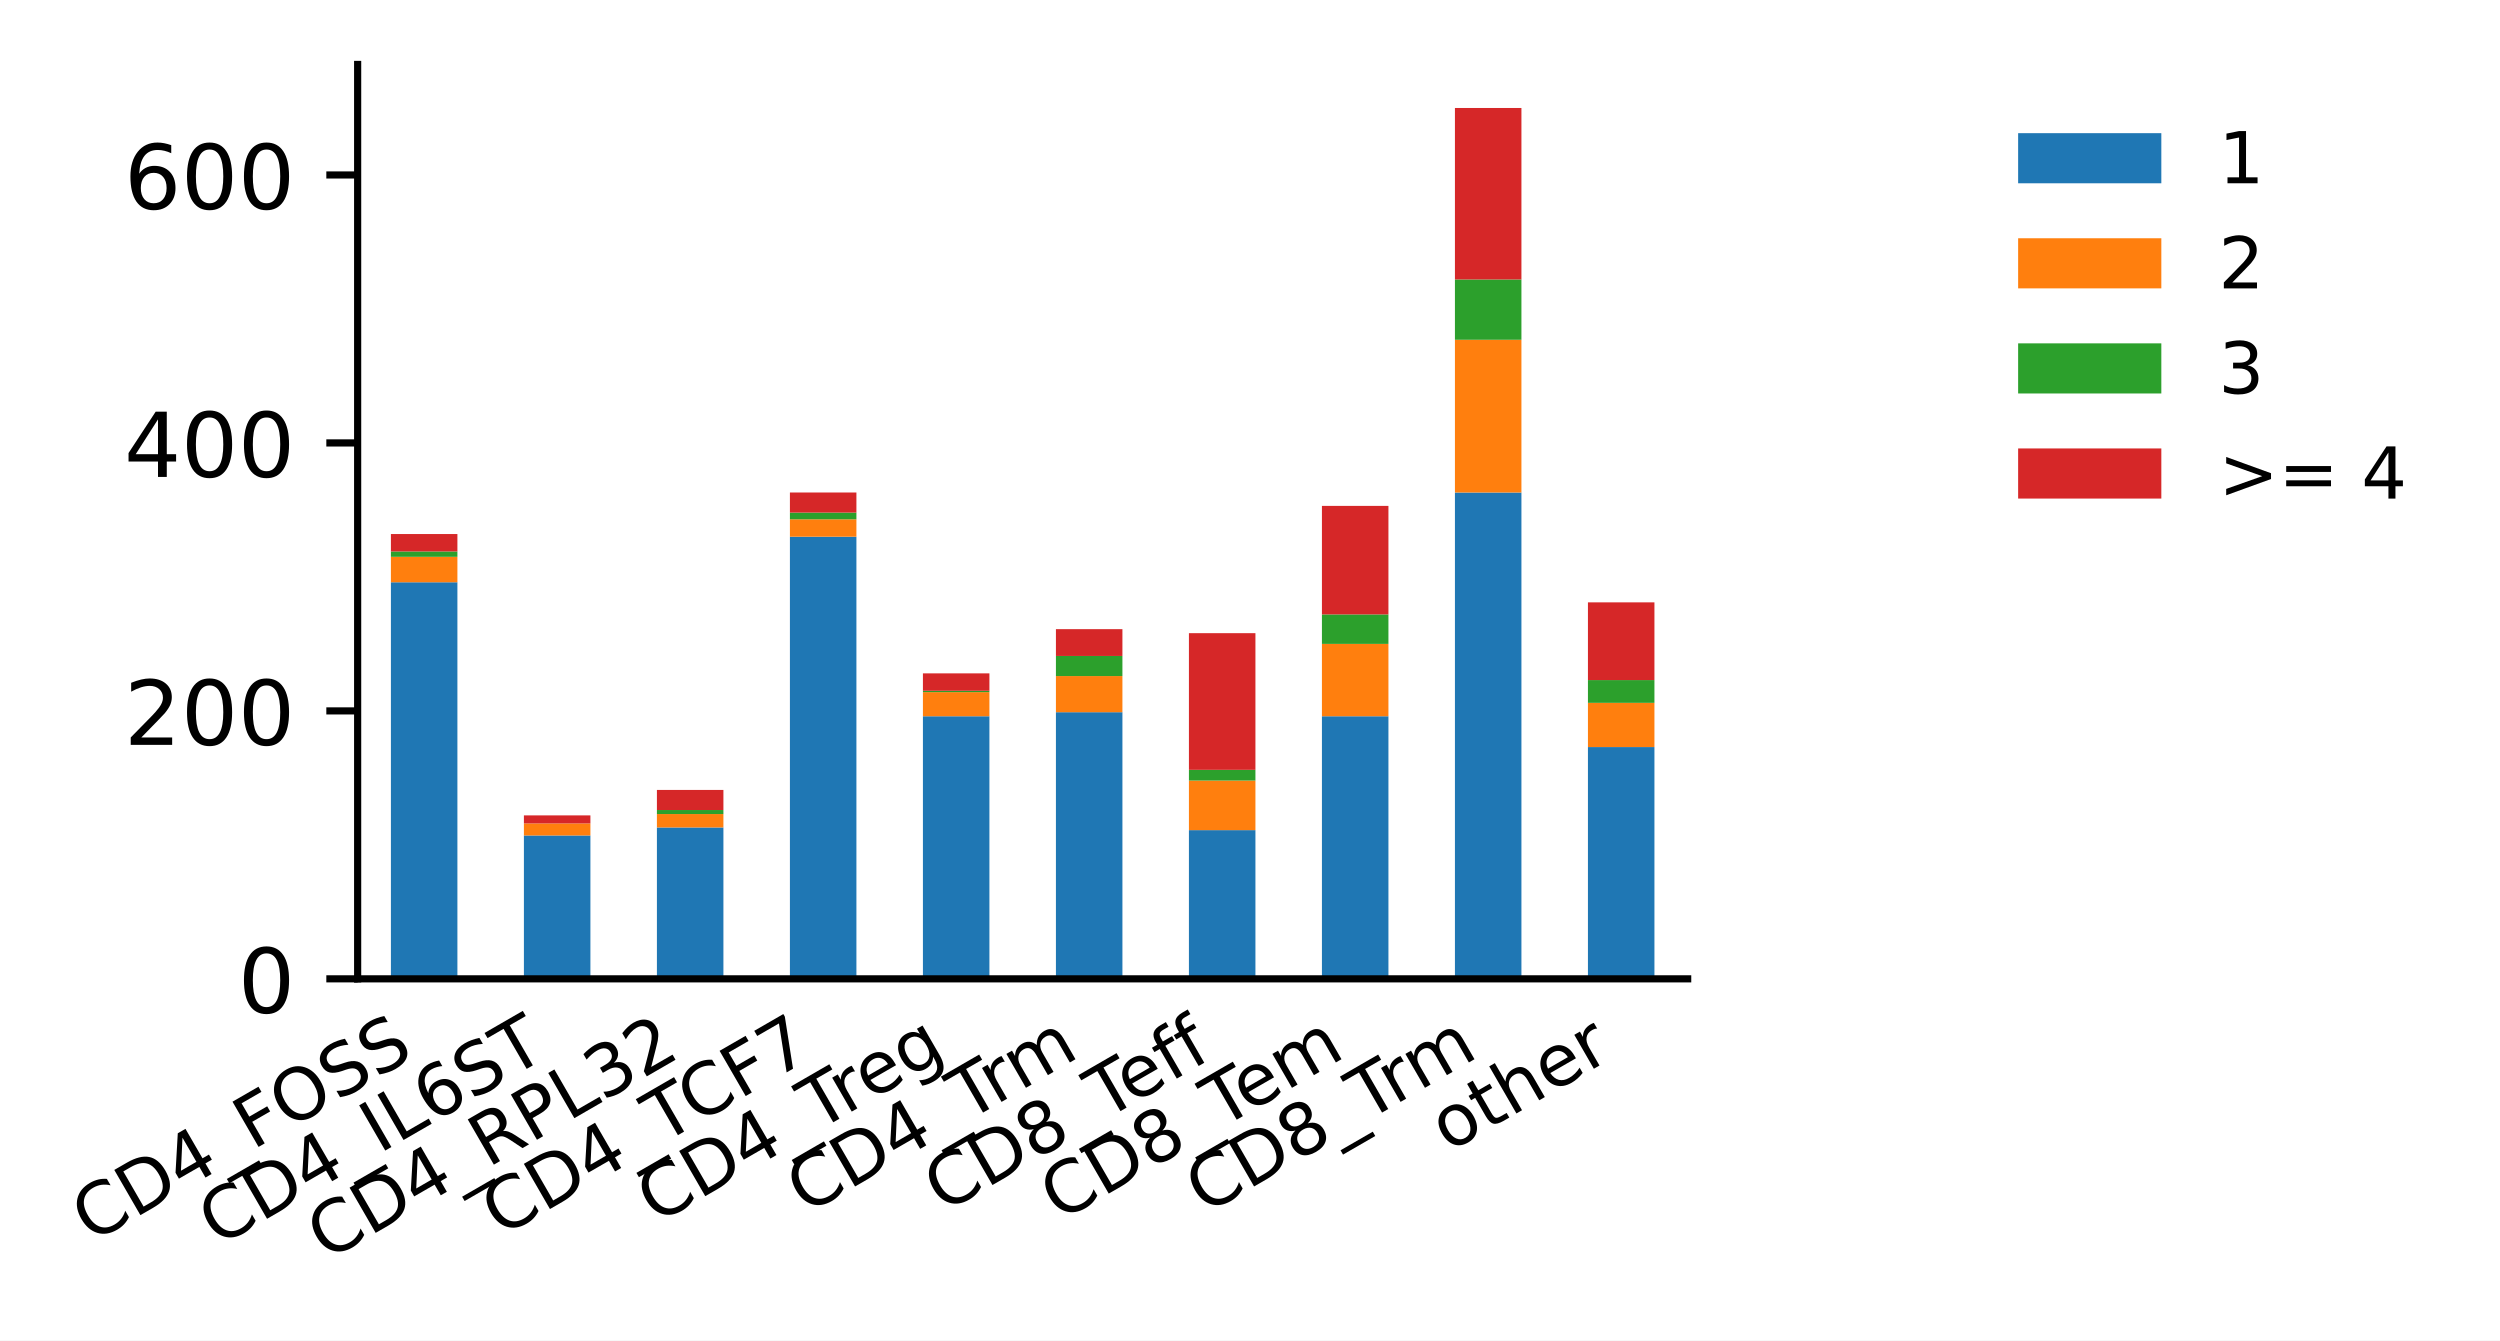
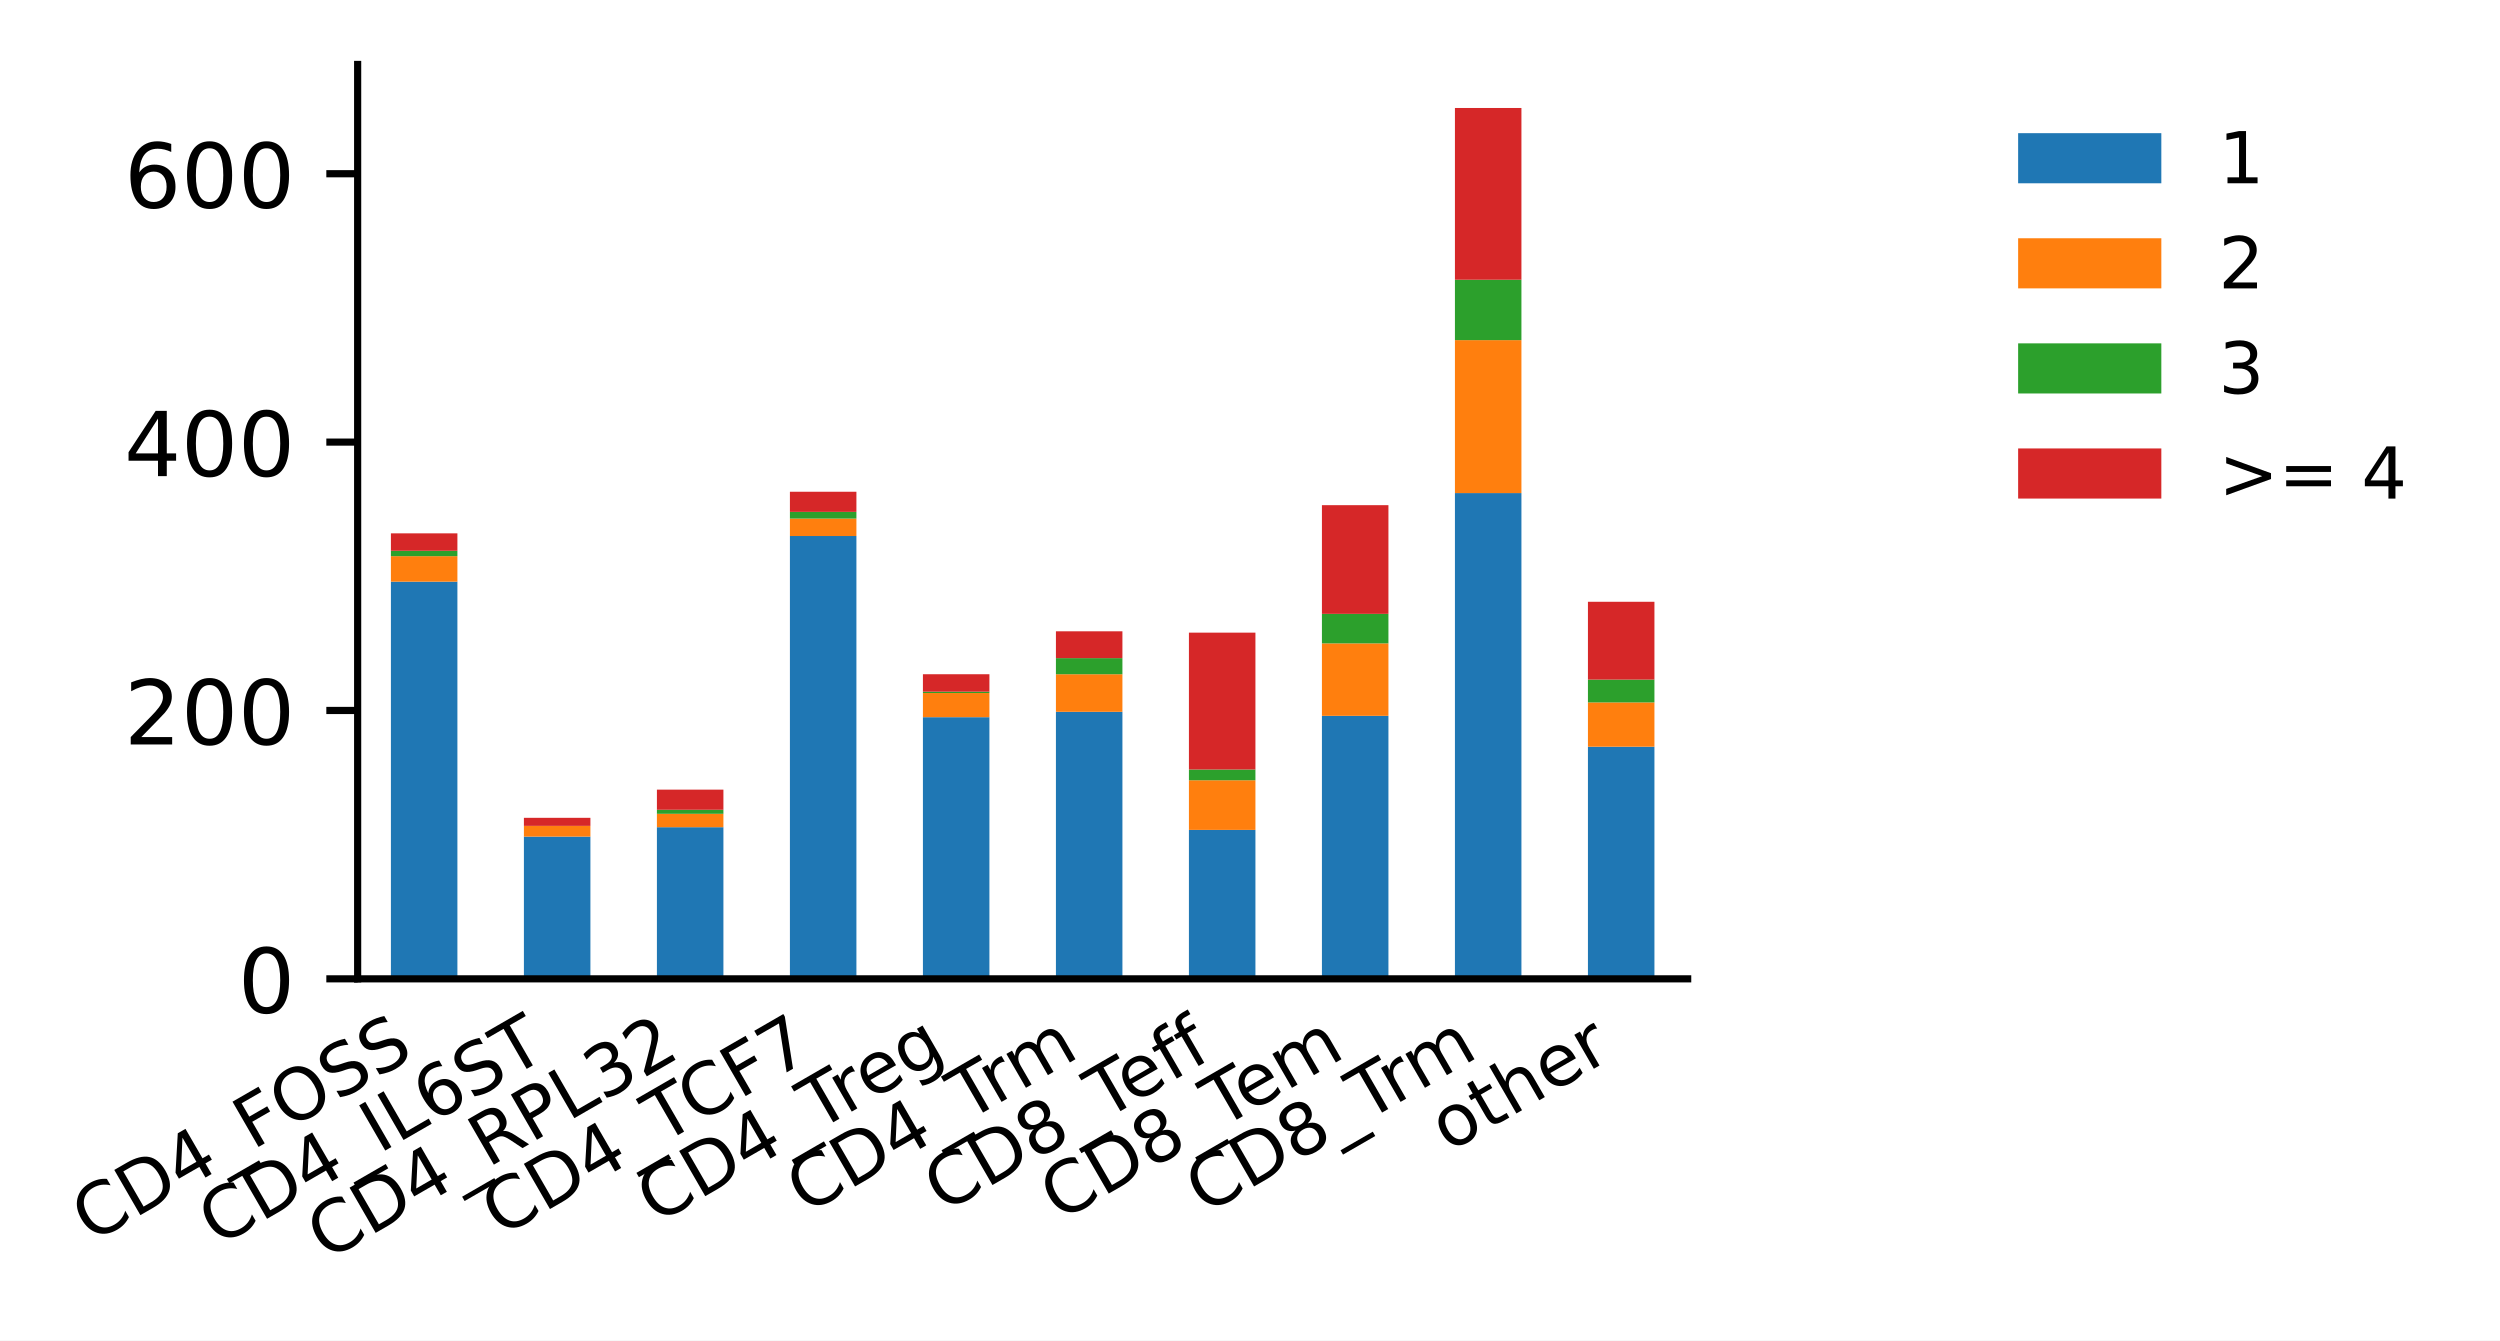
<svg xmlns="http://www.w3.org/2000/svg" xmlns:xlink="http://www.w3.org/1999/xlink" height="149.772pt" version="1.1" viewBox="0 0 279.331 149.772" width="279.331pt">
  <defs>
    <style type="text/css">
*{stroke-linecap:butt;stroke-linejoin:round;}
  </style>
  </defs>
  <g id="figure_1">
    <g id="patch_1">
      <path d="M 0 149.772  L 279.331 149.772  L 279.331 0  L 0 0  z " style="fill:#ffffff;" />
    </g>
    <g id="axes_1">
      <g id="patch_2">
        <path d="M 39.961 109.368  L 188.569 109.368  L 188.569 7.2  L 39.961 7.2  z " style="fill:#ffffff;" />
      </g>
      <g id="patch_3">
-         <path clip-path="url(#pa158dba149)" d="M 43.677 109.368  L 51.107 109.368  L 51.107 65.058  L 43.677 65.058  z " style="fill:#1f77b4;" />
+         <path clip-path="url(#p065fd00c21)" d="M 43.677 109.368  L 51.107 109.368  L 51.107 64.99  L 43.677 64.99  z " style="fill:#1f77b4;" />
      </g>
      <g id="patch_4">
-         <path clip-path="url(#pa158dba149)" d="M 58.537 109.368  L 65.968 109.368  L 65.968 93.35  L 58.537 93.35  z " style="fill:#1f77b4;" />
+         <path clip-path="url(#p065fd00c21)" d="M 58.537 109.368  L 65.968 109.368  L 65.968 93.476  L 58.537 93.476  z " style="fill:#1f77b4;" />
      </g>
      <g id="patch_5">
-         <path clip-path="url(#pa158dba149)" d="M 73.398 109.368  L 80.829 109.368  L 80.829 92.452  L 73.398 92.452  z " style="fill:#1f77b4;" />
+         <path clip-path="url(#p065fd00c21)" d="M 73.398 109.368  L 80.829 109.368  L 80.829 92.426  L 73.398 92.426  z " style="fill:#1f77b4;" />
      </g>
      <g id="patch_6">
-         <path clip-path="url(#pa158dba149)" d="M 88.259 109.368  L 95.689 109.368  L 95.689 59.968  L 88.259 59.968  z " style="fill:#1f77b4;" />
+         <path clip-path="url(#p065fd00c21)" d="M 88.259 109.368  L 95.689 109.368  L 95.689 59.892  L 88.259 59.892  z " style="fill:#1f77b4;" />
      </g>
      <g id="patch_7">
-         <path clip-path="url(#pa158dba149)" d="M 103.12 109.368  L 110.55 109.368  L 110.55 80.027  L 103.12 80.027  z " style="fill:#1f77b4;" />
+         <path clip-path="url(#p065fd00c21)" d="M 103.12 109.368  L 110.55 109.368  L 110.55 80.132  L 103.12 80.132  z " style="fill:#1f77b4;" />
      </g>
      <g id="patch_8">
-         <path clip-path="url(#pa158dba149)" d="M 117.981 109.368  L 125.411 109.368  L 125.411 79.578  L 117.981 79.578  z " style="fill:#1f77b4;" />
+         <path clip-path="url(#p065fd00c21)" d="M 117.981 109.368  L 125.411 109.368  L 125.411 79.532  L 117.981 79.532  z " style="fill:#1f77b4;" />
      </g>
      <g id="patch_9">
-         <path clip-path="url(#pa158dba149)" d="M 132.841 109.368  L 140.272 109.368  L 140.272 92.752  L 132.841 92.752  z " style="fill:#1f77b4;" />
+         <path clip-path="url(#p065fd00c21)" d="M 132.841 109.368  L 140.272 109.368  L 140.272 92.726  L 132.841 92.726  z " style="fill:#1f77b4;" />
      </g>
      <g id="patch_10">
-         <path clip-path="url(#pa158dba149)" d="M 147.702 109.368  L 155.133 109.368  L 155.133 80.027  L 147.702 80.027  z " style="fill:#1f77b4;" />
+         <path clip-path="url(#p065fd00c21)" d="M 147.702 109.368  L 155.133 109.368  L 155.133 79.982  L 147.702 79.982  z " style="fill:#1f77b4;" />
      </g>
      <g id="patch_11">
-         <path clip-path="url(#pa158dba149)" d="M 162.563 109.368  L 169.993 109.368  L 169.993 55.028  L 162.563 55.028  z " style="fill:#1f77b4;" />
+         <path clip-path="url(#p065fd00c21)" d="M 162.563 109.368  L 169.993 109.368  L 169.993 55.094  L 162.563 55.094  z " style="fill:#1f77b4;" />
      </g>
      <g id="patch_12">
-         <path clip-path="url(#pa158dba149)" d="M 177.424 109.368  L 184.854 109.368  L 184.854 83.47  L 177.424 83.47  z " style="fill:#1f77b4;" />
+         <path clip-path="url(#p065fd00c21)" d="M 177.424 109.368  L 184.854 109.368  L 184.854 83.431  L 177.424 83.431  z " style="fill:#1f77b4;" />
      </g>
      <g id="patch_13">
-         <path clip-path="url(#pa158dba149)" d="M 43.677 65.058  L 51.107 65.058  L 51.107 62.214  L 43.677 62.214  z " style="fill:#ff7f0e;" />
+         <path clip-path="url(#p065fd00c21)" d="M 43.677 64.99  L 51.107 64.99  L 51.107 62.141  L 43.677 62.141  z " style="fill:#ff7f0e;" />
      </g>
      <g id="patch_14">
-         <path clip-path="url(#pa158dba149)" d="M 58.537 93.35  L 65.968 93.35  L 65.968 92.003  L 58.537 92.003  z " style="fill:#ff7f0e;" />
+         <path clip-path="url(#p065fd00c21)" d="M 58.537 93.476  L 65.968 93.476  L 65.968 92.276  L 58.537 92.276  z " style="fill:#ff7f0e;" />
      </g>
      <g id="patch_15">
-         <path clip-path="url(#pa158dba149)" d="M 73.398 92.452  L 80.829 92.452  L 80.829 90.955  L 73.398 90.955  z " style="fill:#ff7f0e;" />
+         <path clip-path="url(#p065fd00c21)" d="M 73.398 92.426  L 80.829 92.426  L 80.829 90.927  L 73.398 90.927  z " style="fill:#ff7f0e;" />
      </g>
      <g id="patch_16">
-         <path clip-path="url(#pa158dba149)" d="M 88.259 59.968  L 95.689 59.968  L 95.689 58.022  L 88.259 58.022  z " style="fill:#ff7f0e;" />
+         <path clip-path="url(#p065fd00c21)" d="M 88.259 59.892  L 95.689 59.892  L 95.689 57.943  L 88.259 57.943  z " style="fill:#ff7f0e;" />
      </g>
      <g id="patch_17">
-         <path clip-path="url(#pa158dba149)" d="M 103.12 80.027  L 110.55 80.027  L 110.55 77.333  L 103.12 77.333  z " style="fill:#ff7f0e;" />
+         <path clip-path="url(#p065fd00c21)" d="M 103.12 80.132  L 110.55 80.132  L 110.55 77.433  L 103.12 77.433  z " style="fill:#ff7f0e;" />
      </g>
      <g id="patch_18">
-         <path clip-path="url(#pa158dba149)" d="M 117.981 79.578  L 125.411 79.578  L 125.411 75.537  L 117.981 75.537  z " style="fill:#ff7f0e;" />
+         <path clip-path="url(#p065fd00c21)" d="M 117.981 79.532  L 125.411 79.532  L 125.411 75.334  L 117.981 75.334  z " style="fill:#ff7f0e;" />
      </g>
      <g id="patch_19">
-         <path clip-path="url(#pa158dba149)" d="M 132.841 92.752  L 140.272 92.752  L 140.272 87.213  L 132.841 87.213  z " style="fill:#ff7f0e;" />
+         <path clip-path="url(#p065fd00c21)" d="M 132.841 92.726  L 140.272 92.726  L 140.272 87.179  L 132.841 87.179  z " style="fill:#ff7f0e;" />
      </g>
      <g id="patch_20">
-         <path clip-path="url(#pa158dba149)" d="M 147.702 80.027  L 155.133 80.027  L 155.133 71.944  L 147.702 71.944  z " style="fill:#ff7f0e;" />
+         <path clip-path="url(#p065fd00c21)" d="M 147.702 79.982  L 155.133 79.982  L 155.133 71.886  L 147.702 71.886  z " style="fill:#ff7f0e;" />
      </g>
      <g id="patch_21">
-         <path clip-path="url(#pa158dba149)" d="M 162.563 55.028  L 169.993 55.028  L 169.993 37.963  L 162.563 37.963  z " style="fill:#ff7f0e;" />
+         <path clip-path="url(#p065fd00c21)" d="M 162.563 55.094  L 169.993 55.094  L 169.993 38.003  L 162.563 38.003  z " style="fill:#ff7f0e;" />
      </g>
      <g id="patch_22">
-         <path clip-path="url(#pa158dba149)" d="M 177.424 83.47  L 184.854 83.47  L 184.854 78.53  L 177.424 78.53  z " style="fill:#ff7f0e;" />
+         <path clip-path="url(#p065fd00c21)" d="M 177.424 83.431  L 184.854 83.431  L 184.854 78.483  L 177.424 78.483  z " style="fill:#ff7f0e;" />
      </g>
      <g id="patch_23">
-         <path clip-path="url(#pa158dba149)" d="M 43.677 62.214  L 51.107 62.214  L 51.107 61.615  L 43.677 61.615  z " style="fill:#2ca02c;" />
+         <path clip-path="url(#p065fd00c21)" d="M 43.677 62.141  L 51.107 62.141  L 51.107 61.541  L 43.677 61.541  z " style="fill:#2ca02c;" />
      </g>
      <g id="patch_24">
-         <path clip-path="url(#pa158dba149)" d="M 58.537 109.368  L 65.968 109.368  L 65.968 109.368  L 58.537 109.368  z " style="fill:#2ca02c;" />
+         <path clip-path="url(#p065fd00c21)" d="M 58.537 109.368  L 65.968 109.368  L 65.968 109.368  L 58.537 109.368  z " style="fill:#2ca02c;" />
      </g>
      <g id="patch_25">
-         <path clip-path="url(#pa158dba149)" d="M 73.398 90.955  L 80.829 90.955  L 80.829 90.506  L 73.398 90.506  z " style="fill:#2ca02c;" />
+         <path clip-path="url(#p065fd00c21)" d="M 73.398 90.927  L 80.829 90.927  L 80.829 90.477  L 73.398 90.477  z " style="fill:#2ca02c;" />
      </g>
      <g id="patch_26">
-         <path clip-path="url(#pa158dba149)" d="M 88.259 58.022  L 95.689 58.022  L 95.689 57.274  L 88.259 57.274  z " style="fill:#2ca02c;" />
+         <path clip-path="url(#p065fd00c21)" d="M 88.259 57.943  L 95.689 57.943  L 95.689 57.193  L 88.259 57.193  z " style="fill:#2ca02c;" />
      </g>
      <g id="patch_27">
-         <path clip-path="url(#pa158dba149)" d="M 103.12 77.333  L 110.55 77.333  L 110.55 77.183  L 103.12 77.183  z " style="fill:#2ca02c;" />
+         <path clip-path="url(#p065fd00c21)" d="M 103.12 77.433  L 110.55 77.433  L 110.55 77.284  L 103.12 77.284  z " style="fill:#2ca02c;" />
      </g>
      <g id="patch_28">
-         <path clip-path="url(#pa158dba149)" d="M 117.981 75.537  L 125.411 75.537  L 125.411 73.291  L 117.981 73.291  z " style="fill:#2ca02c;" />
+         <path clip-path="url(#p065fd00c21)" d="M 117.981 75.334  L 125.411 75.334  L 125.411 73.535  L 117.981 73.535  z " style="fill:#2ca02c;" />
      </g>
      <g id="patch_29">
-         <path clip-path="url(#pa158dba149)" d="M 132.841 87.213  L 140.272 87.213  L 140.272 86.015  L 132.841 86.015  z " style="fill:#2ca02c;" />
+         <path clip-path="url(#p065fd00c21)" d="M 132.841 87.179  L 140.272 87.179  L 140.272 85.979  L 132.841 85.979  z " style="fill:#2ca02c;" />
      </g>
      <g id="patch_30">
-         <path clip-path="url(#pa158dba149)" d="M 147.702 71.944  L 155.133 71.944  L 155.133 68.65  L 147.702 68.65  z " style="fill:#2ca02c;" />
+         <path clip-path="url(#p065fd00c21)" d="M 147.702 71.886  L 155.133 71.886  L 155.133 68.588  L 147.702 68.588  z " style="fill:#2ca02c;" />
      </g>
      <g id="patch_31">
-         <path clip-path="url(#pa158dba149)" d="M 162.563 37.963  L 169.993 37.963  L 169.993 31.226  L 162.563 31.226  z " style="fill:#2ca02c;" />
+         <path clip-path="url(#p065fd00c21)" d="M 162.563 38.003  L 169.993 38.003  L 169.993 31.256  L 162.563 31.256  z " style="fill:#2ca02c;" />
      </g>
      <g id="patch_32">
-         <path clip-path="url(#pa158dba149)" d="M 177.424 78.53  L 184.854 78.53  L 184.854 75.986  L 177.424 75.986  z " style="fill:#2ca02c;" />
+         <path clip-path="url(#p065fd00c21)" d="M 177.424 78.483  L 184.854 78.483  L 184.854 75.934  L 177.424 75.934  z " style="fill:#2ca02c;" />
      </g>
      <g id="patch_33">
-         <path clip-path="url(#pa158dba149)" d="M 43.677 61.615  L 51.107 61.615  L 51.107 59.669  L 43.677 59.669  z " style="fill:#d62728;" />
+         <path clip-path="url(#p065fd00c21)" d="M 43.677 61.541  L 51.107 61.541  L 51.107 59.592  L 43.677 59.592  z " style="fill:#d62728;" />
      </g>
      <g id="patch_34">
-         <path clip-path="url(#pa158dba149)" d="M 58.537 92.003  L 65.968 92.003  L 65.968 91.105  L 58.537 91.105  z " style="fill:#d62728;" />
+         <path clip-path="url(#p065fd00c21)" d="M 58.537 92.276  L 65.968 92.276  L 65.968 91.377  L 58.537 91.377  z " style="fill:#d62728;" />
      </g>
      <g id="patch_35">
-         <path clip-path="url(#pa158dba149)" d="M 73.398 90.506  L 80.829 90.506  L 80.829 88.261  L 73.398 88.261  z " style="fill:#d62728;" />
+         <path clip-path="url(#p065fd00c21)" d="M 73.398 90.477  L 80.829 90.477  L 80.829 88.228  L 73.398 88.228  z " style="fill:#d62728;" />
      </g>
      <g id="patch_36">
-         <path clip-path="url(#pa158dba149)" d="M 88.259 57.274  L 95.689 57.274  L 95.689 55.028  L 88.259 55.028  z " style="fill:#d62728;" />
+         <path clip-path="url(#p065fd00c21)" d="M 88.259 57.193  L 95.689 57.193  L 95.689 54.944  L 88.259 54.944  z " style="fill:#d62728;" />
      </g>
      <g id="patch_37">
-         <path clip-path="url(#pa158dba149)" d="M 103.12 77.183  L 110.55 77.183  L 110.55 75.237  L 103.12 75.237  z " style="fill:#d62728;" />
+         <path clip-path="url(#p065fd00c21)" d="M 103.12 77.284  L 110.55 77.284  L 110.55 75.334  L 103.12 75.334  z " style="fill:#d62728;" />
      </g>
      <g id="patch_38">
-         <path clip-path="url(#pa158dba149)" d="M 117.981 73.291  L 125.411 73.291  L 125.411 70.297  L 117.981 70.297  z " style="fill:#d62728;" />
+         <path clip-path="url(#p065fd00c21)" d="M 117.981 73.535  L 125.411 73.535  L 125.411 70.537  L 117.981 70.537  z " style="fill:#d62728;" />
      </g>
      <g id="patch_39">
-         <path clip-path="url(#pa158dba149)" d="M 132.841 86.015  L 140.272 86.015  L 140.272 70.746  L 132.841 70.746  z " style="fill:#d62728;" />
+         <path clip-path="url(#p065fd00c21)" d="M 132.841 85.979  L 140.272 85.979  L 140.272 70.687  L 132.841 70.687  z " style="fill:#d62728;" />
      </g>
      <g id="patch_40">
-         <path clip-path="url(#pa158dba149)" d="M 147.702 68.65  L 155.133 68.65  L 155.133 56.525  L 147.702 56.525  z " style="fill:#d62728;" />
+         <path clip-path="url(#p065fd00c21)" d="M 147.702 68.588  L 155.133 68.588  L 155.133 56.444  L 147.702 56.444  z " style="fill:#d62728;" />
      </g>
      <g id="patch_41">
-         <path clip-path="url(#pa158dba149)" d="M 162.563 31.226  L 169.993 31.226  L 169.993 12.065  L 162.563 12.065  z " style="fill:#d62728;" />
+         <path clip-path="url(#p065fd00c21)" d="M 162.563 31.256  L 169.993 31.256  L 169.993 12.065  L 162.563 12.065  z " style="fill:#d62728;" />
      </g>
      <g id="patch_42">
-         <path clip-path="url(#pa158dba149)" d="M 177.424 75.986  L 184.854 75.986  L 184.854 67.303  L 177.424 67.303  z " style="fill:#d62728;" />
+         <path clip-path="url(#p065fd00c21)" d="M 177.424 75.934  L 184.854 75.934  L 184.854 67.238  L 177.424 67.238  z " style="fill:#d62728;" />
      </g>
      <g id="matplotlib.axis_1">
        <g id="xtick_1">
          <g id="line2d_1" />
          <g id="text_1">
            <defs>
              <path d="M 64.406 67.281  L 64.406 56.891  Q 59.422 61.531 53.781 63.812  Q 48.141 66.109 41.797 66.109  Q 29.297 66.109 22.656 58.469  Q 16.016 50.828 16.016 36.375  Q 16.016 21.969 22.656 14.328  Q 29.297 6.688 41.797 6.688  Q 48.141 6.688 53.781 8.984  Q 59.422 11.281 64.406 15.922  L 64.406 5.609  Q 59.234 2.094 53.438 0.328  Q 47.656 -1.422 41.219 -1.422  Q 24.656 -1.422 15.125 8.703  Q 5.609 18.844 5.609 36.375  Q 5.609 53.953 15.125 64.078  Q 24.656 74.219 41.219 74.219  Q 47.75 74.219 53.531 72.484  Q 59.328 70.75 64.406 67.281  z " id="DejaVuSans-67" />
              <path d="M 19.672 64.797  L 19.672 8.109  L 31.594 8.109  Q 46.688 8.109 53.688 14.938  Q 60.688 21.781 60.688 36.531  Q 60.688 51.172 53.688 57.984  Q 46.688 64.797 31.594 64.797  z M 9.812 72.906  L 30.078 72.906  Q 51.266 72.906 61.172 64.094  Q 71.094 55.281 71.094 36.531  Q 71.094 17.672 61.125 8.828  Q 51.172 0 30.078 0  L 9.812 0  z " id="DejaVuSans-68" />
              <path d="M 37.797 64.312  L 12.891 25.391  L 37.797 25.391  z M 35.203 72.906  L 47.609 72.906  L 47.609 25.391  L 58.016 25.391  L 58.016 17.188  L 47.609 17.188  L 47.609 0  L 37.797 0  L 37.797 17.188  L 4.891 17.188  L 4.891 26.703  z " id="DejaVuSans-52" />
              <path d="M 50.984 -16.609  L 50.984 -23.578  L -0.984 -23.578  L -0.984 -16.609  z " id="DejaVuSans-95" />
              <path d="M 9.812 72.906  L 51.703 72.906  L 51.703 64.594  L 19.672 64.594  L 19.672 43.109  L 48.578 43.109  L 48.578 34.812  L 19.672 34.812  L 19.672 0  L 9.812 0  z " id="DejaVuSans-70" />
              <path d="M 39.406 66.219  Q 28.656 66.219 22.328 58.203  Q 16.016 50.203 16.016 36.375  Q 16.016 22.609 22.328 14.594  Q 28.656 6.594 39.406 6.594  Q 50.141 6.594 56.422 14.594  Q 62.703 22.609 62.703 36.375  Q 62.703 50.203 56.422 58.203  Q 50.141 66.219 39.406 66.219  z M 39.406 74.219  Q 54.734 74.219 63.906 63.938  Q 73.094 53.656 73.094 36.375  Q 73.094 19.141 63.906 8.859  Q 54.734 -1.422 39.406 -1.422  Q 24.031 -1.422 14.812 8.828  Q 5.609 19.094 5.609 36.375  Q 5.609 53.656 14.812 63.938  Q 24.031 74.219 39.406 74.219  z " id="DejaVuSans-79" />
              <path d="M 53.516 70.516  L 53.516 60.891  Q 47.906 63.578 42.922 64.891  Q 37.938 66.219 33.297 66.219  Q 25.25 66.219 20.875 63.094  Q 16.5 59.969 16.5 54.203  Q 16.5 49.359 19.406 46.891  Q 22.312 44.438 30.422 42.922  L 36.375 41.703  Q 47.406 39.594 52.656 34.297  Q 57.906 29 57.906 20.125  Q 57.906 9.516 50.797 4.047  Q 43.703 -1.422 29.984 -1.422  Q 24.812 -1.422 18.969 -0.25  Q 13.141 0.922 6.891 3.219  L 6.891 13.375  Q 12.891 10.016 18.656 8.297  Q 24.422 6.594 29.984 6.594  Q 38.422 6.594 43.016 9.906  Q 47.609 13.234 47.609 19.391  Q 47.609 24.75 44.312 27.781  Q 41.016 30.812 33.5 32.328  L 27.484 33.5  Q 16.453 35.688 11.516 40.375  Q 6.594 45.062 6.594 53.422  Q 6.594 63.094 13.406 68.656  Q 20.219 74.219 32.172 74.219  Q 37.312 74.219 42.625 73.281  Q 47.953 72.359 53.516 70.516  z " id="DejaVuSans-83" />
            </defs>
            <g transform="translate(10.16875 138.9563)rotate(-30)scale(0.08 -0.08)">
              <use xlink:href="#DejaVuSans-67" />
              <use x="69.824" xlink:href="#DejaVuSans-68" />
              <use x="146.826" xlink:href="#DejaVuSans-52" />
              <use x="210.449" xlink:href="#DejaVuSans-95" />
              <use x="260.449" xlink:href="#DejaVuSans-70" />
              <use x="317.969" xlink:href="#DejaVuSans-79" />
              <use x="396.68" xlink:href="#DejaVuSans-83" />
              <use x="460.156" xlink:href="#DejaVuSans-83" />
            </g>
          </g>
        </g>
        <g id="xtick_2">
          <g id="line2d_2" />
          <g id="text_2">
            <defs>
              <path d="M 9.812 72.906  L 19.672 72.906  L 19.672 0  L 9.812 0  z " id="DejaVuSans-73" />
              <path d="M 9.812 72.906  L 19.672 72.906  L 19.672 8.297  L 55.172 8.297  L 55.172 0  L 9.812 0  z " id="DejaVuSans-76" />
              <path d="M 33.016 40.375  Q 26.375 40.375 22.484 35.828  Q 18.609 31.297 18.609 23.391  Q 18.609 15.531 22.484 10.953  Q 26.375 6.391 33.016 6.391  Q 39.656 6.391 43.531 10.953  Q 47.406 15.531 47.406 23.391  Q 47.406 31.297 43.531 35.828  Q 39.656 40.375 33.016 40.375  z M 52.594 71.297  L 52.594 62.312  Q 48.875 64.062 45.094 64.984  Q 41.312 65.922 37.594 65.922  Q 27.828 65.922 22.672 59.328  Q 17.531 52.734 16.797 39.406  Q 19.672 43.656 24.016 45.922  Q 28.375 48.188 33.594 48.188  Q 44.578 48.188 50.953 41.516  Q 57.328 34.859 57.328 23.391  Q 57.328 12.156 50.688 5.359  Q 44.047 -1.422 33.016 -1.422  Q 20.359 -1.422 13.672 8.266  Q 6.984 17.969 6.984 36.375  Q 6.984 53.656 15.188 63.938  Q 23.391 74.219 37.203 74.219  Q 40.922 74.219 44.703 73.484  Q 48.484 72.75 52.594 71.297  z " id="DejaVuSans-54" />
              <path d="M -0.297 72.906  L 61.375 72.906  L 61.375 64.594  L 35.5 64.594  L 35.5 0  L 25.594 0  L 25.594 64.594  L -0.297 64.594  z " id="DejaVuSans-84" />
            </defs>
            <g transform="translate(24.32266 139.3644)rotate(-30)scale(0.08 -0.08)">
              <use xlink:href="#DejaVuSans-67" />
              <use x="69.824" xlink:href="#DejaVuSans-68" />
              <use x="146.826" xlink:href="#DejaVuSans-52" />
              <use x="210.449" xlink:href="#DejaVuSans-95" />
              <use x="260.449" xlink:href="#DejaVuSans-73" />
              <use x="289.941" xlink:href="#DejaVuSans-76" />
              <use x="345.654" xlink:href="#DejaVuSans-54" />
              <use x="409.277" xlink:href="#DejaVuSans-83" />
              <use x="472.754" xlink:href="#DejaVuSans-84" />
            </g>
          </g>
        </g>
        <g id="xtick_3">
          <g id="line2d_3" />
          <g id="text_3">
            <defs>
              <path d="M 44.391 34.188  Q 47.562 33.109 50.562 29.594  Q 53.562 26.078 56.594 19.922  L 66.609 0  L 56 0  L 46.688 18.703  Q 43.062 26.031 39.672 28.422  Q 36.281 30.812 30.422 30.812  L 19.672 30.812  L 19.672 0  L 9.812 0  L 9.812 72.906  L 32.078 72.906  Q 44.578 72.906 50.734 67.672  Q 56.891 62.453 56.891 51.906  Q 56.891 45.016 53.688 40.469  Q 50.484 35.938 44.391 34.188  z M 19.672 64.797  L 19.672 38.922  L 32.078 38.922  Q 39.203 38.922 42.844 42.219  Q 46.484 45.516 46.484 51.906  Q 46.484 58.297 42.844 61.547  Q 39.203 64.797 32.078 64.797  z " id="DejaVuSans-82" />
              <path d="M 19.672 64.797  L 19.672 37.406  L 32.078 37.406  Q 38.969 37.406 42.719 40.969  Q 46.484 44.531 46.484 51.125  Q 46.484 57.672 42.719 61.234  Q 38.969 64.797 32.078 64.797  z M 9.812 72.906  L 32.078 72.906  Q 44.344 72.906 50.609 67.359  Q 56.891 61.812 56.891 51.125  Q 56.891 40.328 50.609 34.812  Q 44.344 29.297 32.078 29.297  L 19.672 29.297  L 19.672 0  L 9.812 0  z " id="DejaVuSans-80" />
              <path d="M 40.578 39.312  Q 47.656 37.797 51.625 33  Q 55.609 28.219 55.609 21.188  Q 55.609 10.406 48.188 4.484  Q 40.766 -1.422 27.094 -1.422  Q 22.516 -1.422 17.656 -0.516  Q 12.797 0.391 7.625 2.203  L 7.625 11.719  Q 11.719 9.328 16.594 8.109  Q 21.484 6.891 26.812 6.891  Q 36.078 6.891 40.938 10.547  Q 45.797 14.203 45.797 21.188  Q 45.797 27.641 41.281 31.266  Q 36.766 34.906 28.719 34.906  L 20.219 34.906  L 20.219 43.016  L 29.109 43.016  Q 36.375 43.016 40.234 45.922  Q 44.094 48.828 44.094 54.297  Q 44.094 59.906 40.109 62.906  Q 36.141 65.922 28.719 65.922  Q 24.656 65.922 20.016 65.031  Q 15.375 64.156 9.812 62.312  L 9.812 71.094  Q 15.438 72.656 20.344 73.438  Q 25.25 74.219 29.594 74.219  Q 40.828 74.219 47.359 69.109  Q 53.906 64.016 53.906 55.328  Q 53.906 49.266 50.438 45.094  Q 46.969 40.922 40.578 39.312  z " id="DejaVuSans-51" />
              <path d="M 19.188 8.297  L 53.609 8.297  L 53.609 0  L 7.328 0  L 7.328 8.297  Q 12.938 14.109 22.625 23.891  Q 32.328 33.688 34.812 36.531  Q 39.547 41.844 41.422 45.531  Q 43.312 49.219 43.312 52.781  Q 43.312 58.594 39.234 62.25  Q 35.156 65.922 28.609 65.922  Q 23.969 65.922 18.812 64.312  Q 13.672 62.703 7.812 59.422  L 7.812 69.391  Q 13.766 71.781 18.938 73  Q 24.125 74.219 28.422 74.219  Q 39.75 74.219 46.484 68.547  Q 53.219 62.891 53.219 53.422  Q 53.219 48.922 51.531 44.891  Q 49.859 40.875 45.406 35.406  Q 44.188 33.984 37.641 27.219  Q 31.109 20.453 19.188 8.297  z " id="DejaVuSans-50" />
            </defs>
            <g transform="translate(36.45764 140.9382)rotate(-30)scale(0.08 -0.08)">
              <use xlink:href="#DejaVuSans-67" />
              <use x="69.824" xlink:href="#DejaVuSans-68" />
              <use x="146.826" xlink:href="#DejaVuSans-52" />
              <use x="210.449" xlink:href="#DejaVuSans-95" />
              <use x="260.449" xlink:href="#DejaVuSans-82" />
              <use x="329.932" xlink:href="#DejaVuSans-80" />
              <use x="390.234" xlink:href="#DejaVuSans-76" />
              <use x="445.947" xlink:href="#DejaVuSans-51" />
              <use x="509.57" xlink:href="#DejaVuSans-50" />
            </g>
          </g>
        </g>
        <g id="xtick_4">
          <g id="line2d_4" />
          <g id="text_4">
            <defs>
              <path d="M 8.203 72.906  L 55.078 72.906  L 55.078 68.703  L 28.609 0  L 18.312 0  L 43.219 64.594  L 8.203 64.594  z " id="DejaVuSans-55" />
            </defs>
            <g transform="translate(55.93111 138.275)rotate(-30)scale(0.08 -0.08)">
              <use xlink:href="#DejaVuSans-67" />
              <use x="69.824" xlink:href="#DejaVuSans-68" />
              <use x="146.826" xlink:href="#DejaVuSans-52" />
              <use x="210.449" xlink:href="#DejaVuSans-95" />
              <use x="260.449" xlink:href="#DejaVuSans-84" />
              <use x="315.658" xlink:href="#DejaVuSans-67" />
              <use x="385.482" xlink:href="#DejaVuSans-70" />
              <use x="443.002" xlink:href="#DejaVuSans-55" />
            </g>
          </g>
        </g>
        <g id="xtick_5">
          <g id="line2d_5" />
          <g id="text_5">
            <defs>
              <path d="M 41.109 46.297  Q 39.594 47.172 37.812 47.578  Q 36.031 48 33.891 48  Q 26.266 48 22.188 43.047  Q 18.109 38.094 18.109 28.812  L 18.109 0  L 9.078 0  L 9.078 54.688  L 18.109 54.688  L 18.109 46.188  Q 20.953 51.172 25.484 53.578  Q 30.031 56 36.531 56  Q 37.453 56 38.578 55.875  Q 39.703 55.766 41.062 55.516  z " id="DejaVuSans-114" />
              <path d="M 56.203 29.594  L 56.203 25.203  L 14.891 25.203  Q 15.484 15.922 20.484 11.062  Q 25.484 6.203 34.422 6.203  Q 39.594 6.203 44.453 7.469  Q 49.312 8.734 54.109 11.281  L 54.109 2.781  Q 49.266 0.734 44.188 -0.344  Q 39.109 -1.422 33.891 -1.422  Q 20.797 -1.422 13.156 6.188  Q 5.516 13.812 5.516 26.812  Q 5.516 40.234 12.766 48.109  Q 20.016 56 32.328 56  Q 43.359 56 49.781 48.891  Q 56.203 41.797 56.203 29.594  z M 47.219 32.234  Q 47.125 39.594 43.094 43.984  Q 39.062 48.391 32.422 48.391  Q 24.906 48.391 20.391 44.141  Q 15.875 39.891 15.188 32.172  z " id="DejaVuSans-101" />
              <path d="M 45.406 27.984  Q 45.406 37.75 41.375 43.109  Q 37.359 48.484 30.078 48.484  Q 22.859 48.484 18.828 43.109  Q 14.797 37.75 14.797 27.984  Q 14.797 18.266 18.828 12.891  Q 22.859 7.516 30.078 7.516  Q 37.359 7.516 41.375 12.891  Q 45.406 18.266 45.406 27.984  z M 54.391 6.781  Q 54.391 -7.172 48.188 -13.984  Q 42 -20.797 29.203 -20.797  Q 24.469 -20.797 20.266 -20.094  Q 16.062 -19.391 12.109 -17.922  L 12.109 -9.188  Q 16.062 -11.328 19.922 -12.344  Q 23.781 -13.375 27.781 -13.375  Q 36.625 -13.375 41.016 -8.766  Q 45.406 -4.156 45.406 5.172  L 45.406 9.625  Q 42.625 4.781 38.281 2.391  Q 33.938 0 27.875 0  Q 17.828 0 11.672 7.656  Q 5.516 15.328 5.516 27.984  Q 5.516 40.672 11.672 48.328  Q 17.828 56 27.875 56  Q 33.938 56 38.281 53.609  Q 42.625 51.219 45.406 46.391  L 45.406 54.688  L 54.391 54.688  z " id="DejaVuSans-103" />
            </defs>
            <g transform="translate(73.2839 136.8363)rotate(-30)scale(0.08 -0.08)">
              <use xlink:href="#DejaVuSans-67" />
              <use x="69.824" xlink:href="#DejaVuSans-68" />
              <use x="146.826" xlink:href="#DejaVuSans-52" />
              <use x="210.449" xlink:href="#DejaVuSans-95" />
              <use x="260.449" xlink:href="#DejaVuSans-84" />
              <use x="306.783" xlink:href="#DejaVuSans-114" />
              <use x="345.646" xlink:href="#DejaVuSans-101" />
              <use x="407.17" xlink:href="#DejaVuSans-103" />
            </g>
          </g>
        </g>
        <g id="xtick_6">
          <g id="line2d_6" />
          <g id="text_6">
            <defs>
              <path d="M 52 44.188  Q 55.375 50.25 60.062 53.125  Q 64.75 56 71.094 56  Q 79.641 56 84.281 50.016  Q 88.922 44.047 88.922 33.016  L 88.922 0  L 79.891 0  L 79.891 32.719  Q 79.891 40.578 77.094 44.375  Q 74.312 48.188 68.609 48.188  Q 61.625 48.188 57.562 43.547  Q 53.516 38.922 53.516 30.906  L 53.516 0  L 44.484 0  L 44.484 32.719  Q 44.484 40.625 41.703 44.406  Q 38.922 48.188 33.109 48.188  Q 26.219 48.188 22.156 43.531  Q 18.109 38.875 18.109 30.906  L 18.109 0  L 9.078 0  L 9.078 54.688  L 18.109 54.688  L 18.109 46.188  Q 21.188 51.219 25.484 53.609  Q 29.781 56 35.688 56  Q 41.656 56 45.828 52.969  Q 50 49.953 52 44.188  z " id="DejaVuSans-109" />
            </defs>
            <g transform="translate(90.02289 135.7519)rotate(-30)scale(0.08 -0.08)">
              <use xlink:href="#DejaVuSans-67" />
              <use x="69.824" xlink:href="#DejaVuSans-68" />
              <use x="146.826" xlink:href="#DejaVuSans-52" />
              <use x="210.449" xlink:href="#DejaVuSans-95" />
              <use x="260.449" xlink:href="#DejaVuSans-84" />
              <use x="306.783" xlink:href="#DejaVuSans-114" />
              <use x="346.146" xlink:href="#DejaVuSans-109" />
            </g>
          </g>
        </g>
        <g id="xtick_7">
          <g id="line2d_7" />
          <g id="text_7">
            <defs>
              <path d="M 31.781 34.625  Q 24.75 34.625 20.719 30.859  Q 16.703 27.094 16.703 20.516  Q 16.703 13.922 20.719 10.156  Q 24.75 6.391 31.781 6.391  Q 38.812 6.391 42.859 10.172  Q 46.922 13.969 46.922 20.516  Q 46.922 27.094 42.891 30.859  Q 38.875 34.625 31.781 34.625  z M 21.922 38.812  Q 15.578 40.375 12.031 44.719  Q 8.5 49.078 8.5 55.328  Q 8.5 64.062 14.719 69.141  Q 20.953 74.219 31.781 74.219  Q 42.672 74.219 48.875 69.141  Q 55.078 64.062 55.078 55.328  Q 55.078 49.078 51.531 44.719  Q 48 40.375 41.703 38.812  Q 48.828 37.156 52.797 32.312  Q 56.781 27.484 56.781 20.516  Q 56.781 9.906 50.312 4.234  Q 43.844 -1.422 31.781 -1.422  Q 19.734 -1.422 13.25 4.234  Q 6.781 9.906 6.781 20.516  Q 6.781 27.484 10.781 32.312  Q 14.797 37.156 21.922 38.812  z M 18.312 54.391  Q 18.312 48.734 21.844 45.562  Q 25.391 42.391 31.781 42.391  Q 38.141 42.391 41.719 45.562  Q 45.312 48.734 45.312 54.391  Q 45.312 60.062 41.719 63.234  Q 38.141 66.406 31.781 66.406  Q 25.391 66.406 21.844 63.234  Q 18.312 60.062 18.312 54.391  z " id="DejaVuSans-56" />
              <path d="M 37.109 75.984  L 37.109 68.5  L 28.516 68.5  Q 23.688 68.5 21.797 66.547  Q 19.922 64.594 19.922 59.516  L 19.922 54.688  L 34.719 54.688  L 34.719 47.703  L 19.922 47.703  L 19.922 0  L 10.891 0  L 10.891 47.703  L 2.297 47.703  L 2.297 54.688  L 10.891 54.688  L 10.891 58.5  Q 10.891 67.625 15.141 71.797  Q 19.391 75.984 28.609 75.984  z " id="DejaVuSans-102" />
            </defs>
            <g transform="translate(105.3741 135.5911)rotate(-30)scale(0.08 -0.08)">
              <use xlink:href="#DejaVuSans-67" />
              <use x="69.824" xlink:href="#DejaVuSans-68" />
              <use x="146.826" xlink:href="#DejaVuSans-56" />
              <use x="210.449" xlink:href="#DejaVuSans-95" />
              <use x="260.449" xlink:href="#DejaVuSans-84" />
              <use x="304.533" xlink:href="#DejaVuSans-101" />
              <use x="366.057" xlink:href="#DejaVuSans-102" />
              <use x="401.262" xlink:href="#DejaVuSans-102" />
            </g>
          </g>
        </g>
        <g id="xtick_8">
          <g id="line2d_8" />
          <g id="text_8">
            <g transform="translate(118.3643 136.5488)rotate(-30)scale(0.08 -0.08)">
              <use xlink:href="#DejaVuSans-67" />
              <use x="69.824" xlink:href="#DejaVuSans-68" />
              <use x="146.826" xlink:href="#DejaVuSans-56" />
              <use x="210.449" xlink:href="#DejaVuSans-95" />
              <use x="260.449" xlink:href="#DejaVuSans-84" />
              <use x="304.533" xlink:href="#DejaVuSans-101" />
              <use x="366.057" xlink:href="#DejaVuSans-109" />
            </g>
          </g>
        </g>
        <g id="xtick_9">
          <g id="line2d_9" />
          <g id="text_9">
            <g transform="translate(134.6053 135.7519)rotate(-30)scale(0.08 -0.08)">
              <use xlink:href="#DejaVuSans-67" />
              <use x="69.824" xlink:href="#DejaVuSans-68" />
              <use x="146.826" xlink:href="#DejaVuSans-56" />
              <use x="210.449" xlink:href="#DejaVuSans-95" />
              <use x="260.449" xlink:href="#DejaVuSans-84" />
              <use x="306.783" xlink:href="#DejaVuSans-114" />
              <use x="346.146" xlink:href="#DejaVuSans-109" />
            </g>
          </g>
        </g>
        <g id="xtick_10">
          <g id="line2d_10" />
          <g id="text_10">
            <defs>
              <path d="M 30.609 48.391  Q 23.391 48.391 19.188 42.75  Q 14.984 37.109 14.984 27.297  Q 14.984 17.484 19.156 11.844  Q 23.344 6.203 30.609 6.203  Q 37.797 6.203 41.984 11.859  Q 46.188 17.531 46.188 27.297  Q 46.188 37.016 41.984 42.703  Q 37.797 48.391 30.609 48.391  z M 30.609 56  Q 42.328 56 49.016 48.375  Q 55.719 40.766 55.719 27.297  Q 55.719 13.875 49.016 6.219  Q 42.328 -1.422 30.609 -1.422  Q 18.844 -1.422 12.172 6.219  Q 5.516 13.875 5.516 27.297  Q 5.516 40.766 12.172 48.375  Q 18.844 56 30.609 56  z " id="DejaVuSans-111" />
              <path d="M 18.312 70.219  L 18.312 54.688  L 36.812 54.688  L 36.812 47.703  L 18.312 47.703  L 18.312 18.016  Q 18.312 11.328 20.141 9.422  Q 21.969 7.516 27.594 7.516  L 36.812 7.516  L 36.812 0  L 27.594 0  Q 17.188 0 13.234 3.875  Q 9.281 7.766 9.281 18.016  L 9.281 47.703  L 2.688 47.703  L 2.688 54.688  L 9.281 54.688  L 9.281 70.219  z " id="DejaVuSans-116" />
              <path d="M 54.891 33.016  L 54.891 0  L 45.906 0  L 45.906 32.719  Q 45.906 40.484 42.875 44.328  Q 39.844 48.188 33.797 48.188  Q 26.516 48.188 22.312 43.547  Q 18.109 38.922 18.109 30.906  L 18.109 0  L 9.078 0  L 9.078 75.984  L 18.109 75.984  L 18.109 46.188  Q 21.344 51.125 25.703 53.562  Q 30.078 56 35.797 56  Q 45.219 56 50.047 50.172  Q 54.891 44.344 54.891 33.016  z " id="DejaVuSans-104" />
            </defs>
            <g transform="translate(161.85 128.7886)rotate(-30)scale(0.08 -0.08)">
              <use xlink:href="#DejaVuSans-111" />
              <use x="61.182" xlink:href="#DejaVuSans-116" />
              <use x="100.391" xlink:href="#DejaVuSans-104" />
              <use x="163.77" xlink:href="#DejaVuSans-101" />
              <use x="225.293" xlink:href="#DejaVuSans-114" />
            </g>
          </g>
        </g>
      </g>
      <g id="matplotlib.axis_2">
        <g id="ytick_1">
          <g id="line2d_11">
            <defs>
-               <path d="M 0 0  L -3.5 0  " id="m29eb4dbe20" style="stroke:#000000;stroke-width:0.8;" />
+               <path d="M 0 0  L -3.5 0  " id="ma707b0fa8f" style="stroke:#000000;stroke-width:0.8;" />
            </defs>
            <g>
-               <use style="stroke:#000000;stroke-width:0.8;" x="39.961" xlink:href="#m29eb4dbe20" y="109.368" />
+               <use style="stroke:#000000;stroke-width:0.8;" x="39.961" xlink:href="#ma707b0fa8f" y="109.368" />
            </g>
          </g>
          <g id="text_11">
            <defs>
              <path d="M 31.781 66.406  Q 24.172 66.406 20.328 58.906  Q 16.5 51.422 16.5 36.375  Q 16.5 21.391 20.328 13.891  Q 24.172 6.391 31.781 6.391  Q 39.453 6.391 43.281 13.891  Q 47.125 21.391 47.125 36.375  Q 47.125 51.422 43.281 58.906  Q 39.453 66.406 31.781 66.406  z M 31.781 74.219  Q 44.047 74.219 50.516 64.516  Q 56.984 54.828 56.984 36.375  Q 56.984 17.969 50.516 8.266  Q 44.047 -1.422 31.781 -1.422  Q 19.531 -1.422 13.062 8.266  Q 6.594 17.969 6.594 36.375  Q 6.594 54.828 13.062 64.516  Q 19.531 74.219 31.781 74.219  z " id="DejaVuSans-48" />
            </defs>
            <g transform="translate(26.59894 113.1672)scale(0.1 -0.1)">
              <use xlink:href="#DejaVuSans-48" />
            </g>
          </g>
        </g>
        <g id="ytick_2">
          <g id="line2d_12">
            <g>
-               <use style="stroke:#000000;stroke-width:0.8;" x="39.961" xlink:href="#m29eb4dbe20" y="79.429" />
+               <use style="stroke:#000000;stroke-width:0.8;" x="39.961" xlink:href="#ma707b0fa8f" y="79.383" />
            </g>
          </g>
          <g id="text_12">
-             <g transform="translate(13.87394 83.22788)scale(0.1 -0.1)">
+             <g transform="translate(13.87394 83.18175)scale(0.1 -0.1)">
              <use xlink:href="#DejaVuSans-50" />
              <use x="63.623" xlink:href="#DejaVuSans-48" />
              <use x="127.246" xlink:href="#DejaVuSans-48" />
            </g>
          </g>
        </g>
        <g id="ytick_3">
          <g id="line2d_13">
            <g>
-               <use style="stroke:#000000;stroke-width:0.8;" x="39.961" xlink:href="#m29eb4dbe20" y="49.489" />
+               <use style="stroke:#000000;stroke-width:0.8;" x="39.961" xlink:href="#ma707b0fa8f" y="49.397" />
            </g>
          </g>
          <g id="text_13">
-             <g transform="translate(13.87394 53.28854)scale(0.1 -0.1)">
+             <g transform="translate(13.87394 53.19627)scale(0.1 -0.1)">
              <use xlink:href="#DejaVuSans-52" />
              <use x="63.623" xlink:href="#DejaVuSans-48" />
              <use x="127.246" xlink:href="#DejaVuSans-48" />
            </g>
          </g>
        </g>
        <g id="ytick_4">
          <g id="line2d_14">
            <g>
-               <use style="stroke:#000000;stroke-width:0.8;" x="39.961" xlink:href="#m29eb4dbe20" y="19.55" />
+               <use style="stroke:#000000;stroke-width:0.8;" x="39.961" xlink:href="#ma707b0fa8f" y="19.412" />
            </g>
          </g>
          <g id="text_14">
-             <g transform="translate(13.87394 23.3492)scale(0.1 -0.1)">
+             <g transform="translate(13.87394 23.2108)scale(0.1 -0.1)">
              <use xlink:href="#DejaVuSans-54" />
              <use x="63.623" xlink:href="#DejaVuSans-48" />
              <use x="127.246" xlink:href="#DejaVuSans-48" />
            </g>
          </g>
        </g>
      </g>
      <g id="patch_43">
        <path d="M 39.961 109.368  L 39.961 7.2  " style="fill:none;stroke:#000000;stroke-linecap:square;stroke-linejoin:miter;stroke-width:0.8;" />
      </g>
      <g id="patch_44">
        <path d="M 39.961 109.368  L 188.569 109.368  " style="fill:none;stroke:#000000;stroke-linecap:square;stroke-linejoin:miter;stroke-width:0.8;" />
      </g>
      <g id="legend_1">
        <g id="patch_45">
          <path d="M 225.491 20.479  L 241.491 20.479  L 241.491 14.879  L 225.491 14.879  z " style="fill:#1f77b4;" />
        </g>
        <g id="text_15">
          <defs>
            <path d="M 12.406 8.297  L 28.516 8.297  L 28.516 63.922  L 10.984 60.406  L 10.984 69.391  L 28.422 72.906  L 38.281 72.906  L 38.281 8.297  L 54.391 8.297  L 54.391 0  L 12.406 0  z " id="DejaVuSans-49" />
          </defs>
          <g transform="translate(247.891 20.47875)scale(0.08 -0.08)">
            <use xlink:href="#DejaVuSans-49" />
          </g>
        </g>
        <g id="patch_46">
          <path d="M 225.491 32.221  L 241.491 32.221  L 241.491 26.621  L 225.491 26.621  z " style="fill:#ff7f0e;" />
        </g>
        <g id="text_16">
          <g transform="translate(247.891 32.22125)scale(0.08 -0.08)">
            <use xlink:href="#DejaVuSans-50" />
          </g>
        </g>
        <g id="patch_47">
          <path d="M 225.491 43.964  L 241.491 43.964  L 241.491 38.364  L 225.491 38.364  z " style="fill:#2ca02c;" />
        </g>
        <g id="text_17">
          <g transform="translate(247.891 43.96375)scale(0.08 -0.08)">
            <use xlink:href="#DejaVuSans-51" />
          </g>
        </g>
        <g id="patch_48">
          <path d="M 225.491 55.706  L 241.491 55.706  L 241.491 50.106  L 225.491 50.106  z " style="fill:#d62728;" />
        </g>
        <g id="text_18">
          <defs>
            <path d="M 10.594 49.219  L 10.594 58.109  L 73.188 35.406  L 73.188 27.297  L 10.594 4.594  L 10.594 13.484  L 60.891 31.297  z " id="DejaVuSans-62" />
            <path d="M 10.594 45.406  L 73.188 45.406  L 73.188 37.203  L 10.594 37.203  z M 10.594 25.484  L 73.188 25.484  L 73.188 17.188  L 10.594 17.188  z " id="DejaVuSans-61" />
            <path id="DejaVuSans-32" />
          </defs>
          <g transform="translate(247.891 55.70625)scale(0.08 -0.08)">
            <use xlink:href="#DejaVuSans-62" />
            <use x="83.789" xlink:href="#DejaVuSans-61" />
            <use x="167.578" xlink:href="#DejaVuSans-32" />
            <use x="199.365" xlink:href="#DejaVuSans-52" />
          </g>
        </g>
      </g>
    </g>
  </g>
  <defs>
-     <clipPath id="pa158dba149">
+     <clipPath id="p065fd00c21">
      <rect height="102.168" width="148.608" x="39.961" y="7.2" />
    </clipPath>
  </defs>
</svg>
